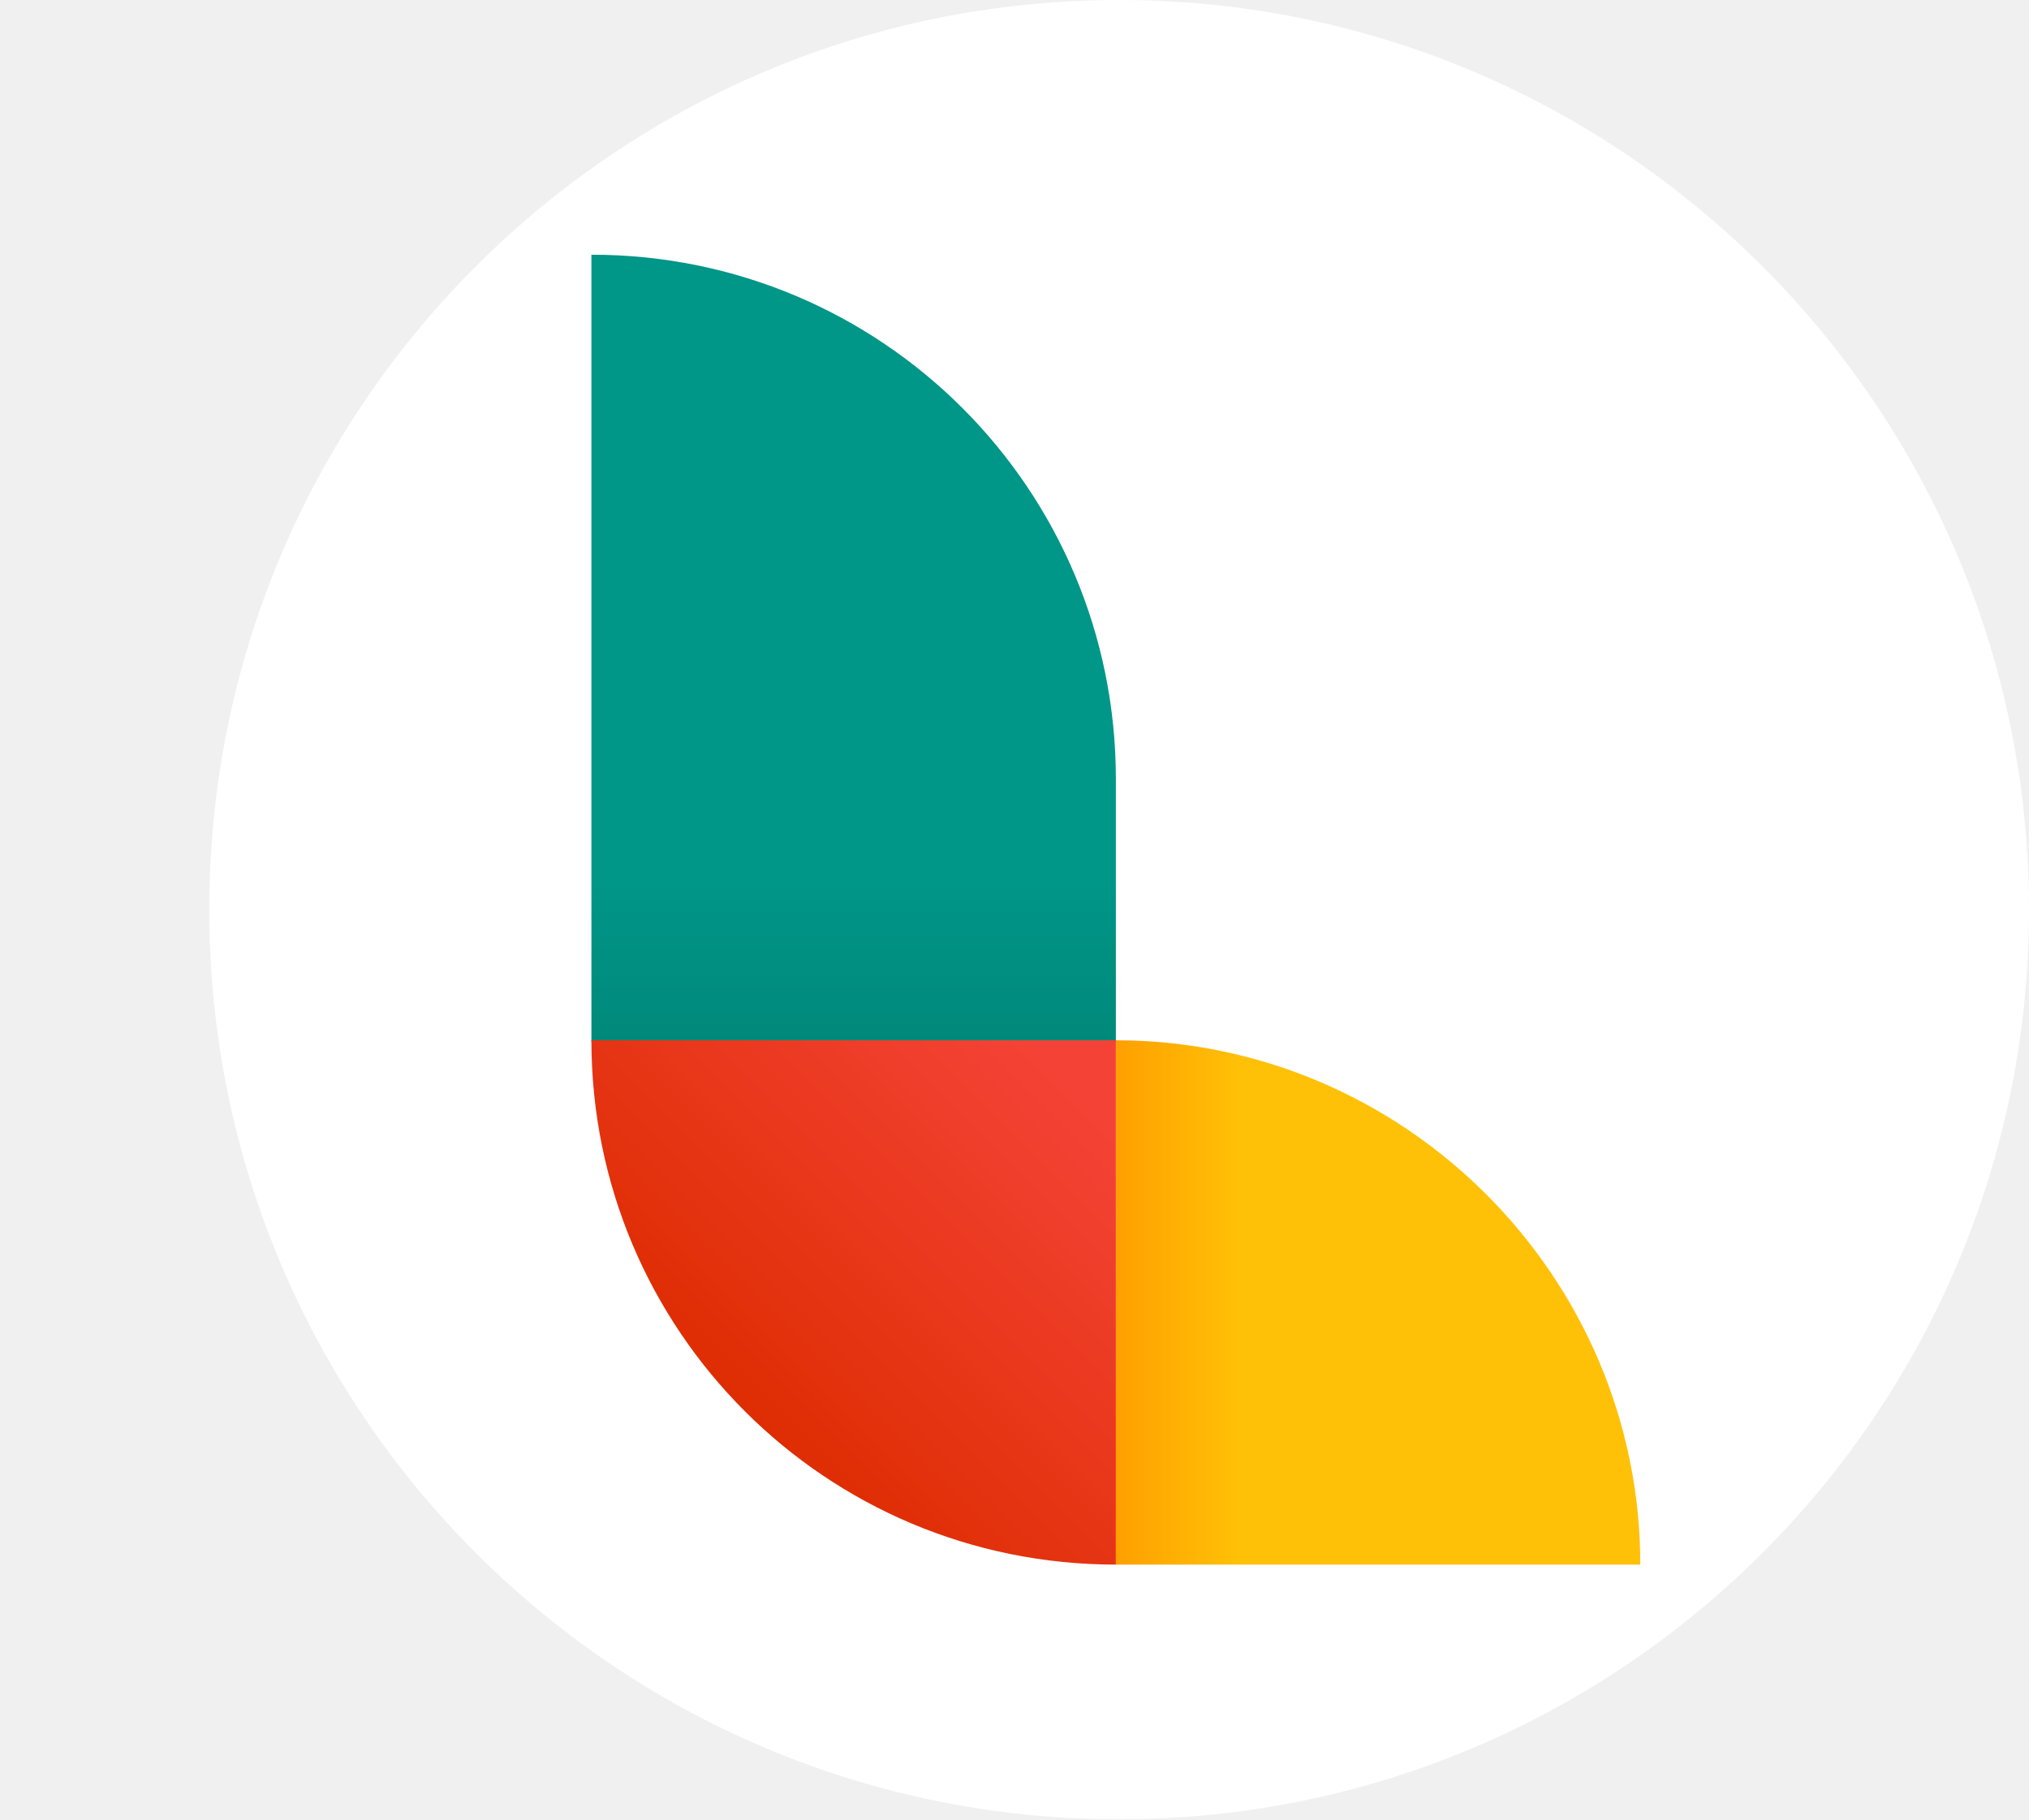
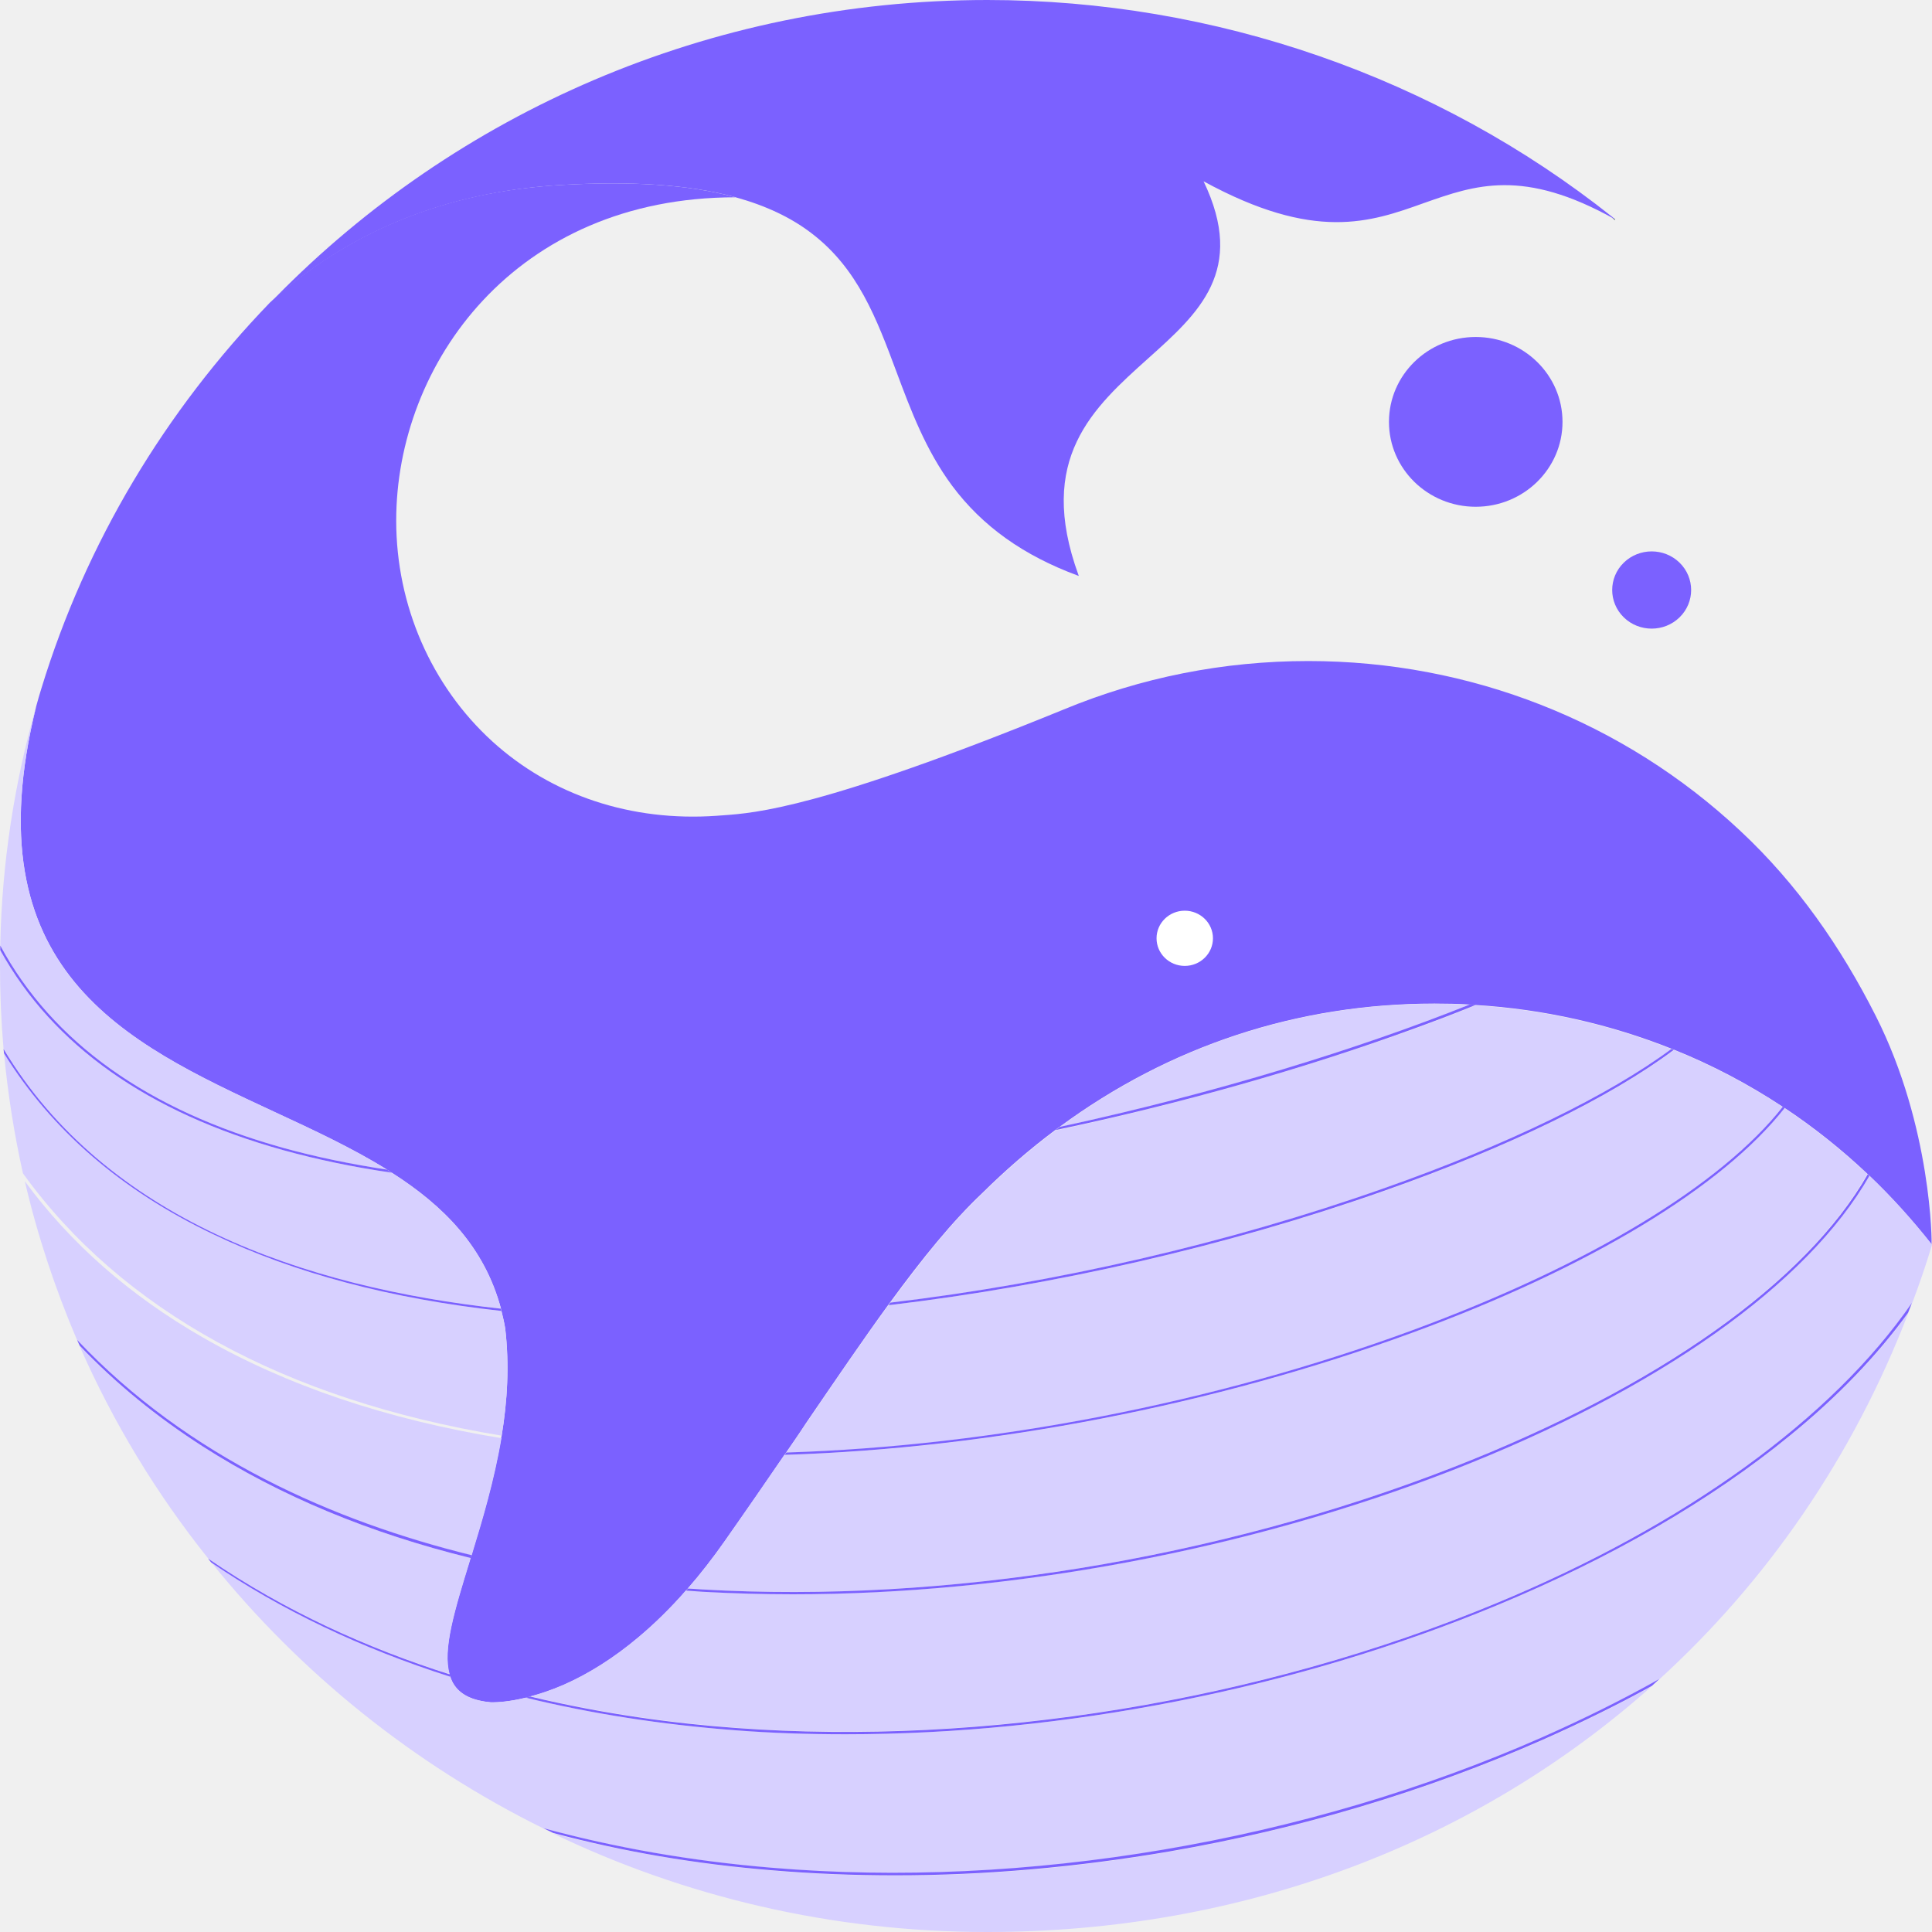
- <svg xmlns="http://www.w3.org/2000/svg" width="223" height="200" viewBox="0 0 223 200" fill="none">
-   <rect x="23" width="200" height="200" rx="100" fill="white" />
-   <path d="M122.641 85.641C122.641 53.75 96.891 28 65 28V114.56H122.641V85.641Z" fill="url(#paint0_linear_172_18)" />
-   <path d="M122.641 114.359V172H180.281C180.281 140.308 154.333 114.359 122.641 114.359Z" fill="url(#paint1_linear_172_18)" />
-   <path d="M65 114.359C65 146.25 90.75 172 122.641 172V114.359H65Z" fill="url(#paint2_linear_172_18)" />
-   <defs>
-     <linearGradient id="paint0_linear_172_18" x1="93.75" y1="114.711" x2="93.75" y2="96.878" gradientUnits="userSpaceOnUse">
-       <stop stop-color="#00897B" />
-       <stop offset="1" stop-color="#009688" />
-     </linearGradient>
-     <linearGradient id="paint1_linear_172_18" x1="122.824" y1="143.247" x2="136.476" y2="143.247" gradientUnits="userSpaceOnUse">
-       <stop stop-color="#FFA000" />
-       <stop offset="1" stop-color="#FFC107" />
-     </linearGradient>
-     <linearGradient id="paint2_linear_172_18" x1="79.865" y1="157.131" x2="117.566" y2="119.43" gradientUnits="userSpaceOnUse">
-       <stop stop-color="#DD2C00" />
-       <stop offset="1" stop-color="#F44336" />
-     </linearGradient>
-   </defs>
+ <svg xmlns="http://www.w3.org/2000/svg" width="40" height="40" viewBox="0 0 40 40" fill="none">
+   <path d="M38.835 21.032C38.115 19.61 37.21 18.302 36.03 17.201C33.612 14.936 30.435 13.686 27.087 13.686C25.33 13.686 23.622 14.026 22.016 14.692C16.994 16.741 15.629 16.832 14.973 16.88C14.924 16.885 14.88 16.885 14.836 16.89C13.069 17.014 11.424 16.468 10.195 15.352C8.928 14.198 8.203 12.532 8.203 10.779C8.203 7.532 10.665 4.085 15.227 4.085C15.217 4.08 15.203 4.08 15.193 4.075C14.248 3.821 13.064 3.745 11.591 3.831C9.226 3.97 7.21 4.789 5.59 6.263C3.426 8.505 1.781 11.229 0.856 14.256C0.817 14.38 0.783 14.5 0.749 14.625C-0.602 20.093 2.579 21.578 5.658 23.01C6.485 23.393 7.298 23.771 8.012 24.216C8.047 24.235 8.081 24.259 8.11 24.279C9.187 24.963 10.029 25.816 10.372 27.094C10.377 27.109 10.382 27.128 10.382 27.142C10.411 27.262 10.44 27.382 10.46 27.506C10.548 28.263 10.504 29.01 10.386 29.723C10.382 29.738 10.382 29.757 10.377 29.771C10.23 30.643 9.985 31.466 9.76 32.199C9.755 32.218 9.75 32.237 9.74 32.257C9.735 32.281 9.726 32.3 9.721 32.324C9.412 33.329 9.158 34.153 9.305 34.665C9.31 34.68 9.314 34.699 9.319 34.713C9.344 34.78 9.373 34.843 9.407 34.895C9.549 35.096 9.794 35.211 10.161 35.245C10.161 35.245 10.176 35.245 10.205 35.245C10.298 35.245 10.543 35.235 10.886 35.149C10.915 35.139 10.949 35.135 10.979 35.125C11.179 35.072 11.409 34.996 11.664 34.886C12.188 34.656 12.711 34.325 13.211 33.904C13.548 33.621 13.881 33.296 14.199 32.932C14.214 32.917 14.224 32.903 14.239 32.889C14.498 32.592 14.752 32.266 14.997 31.917C15.443 31.285 15.859 30.681 16.241 30.121C16.25 30.106 16.265 30.087 16.275 30.073C16.417 29.867 16.554 29.671 16.681 29.474C17.312 28.55 17.87 27.731 18.389 27.018C18.404 26.999 18.414 26.984 18.428 26.965C19.104 26.041 19.711 25.294 20.333 24.705C20.817 24.226 21.321 23.79 21.845 23.398C21.874 23.373 21.909 23.35 21.938 23.33C24.214 21.654 26.862 20.778 29.701 20.778C29.946 20.778 30.186 20.783 30.425 20.797C30.465 20.797 30.504 20.802 30.548 20.807C31.962 20.893 33.328 21.204 34.606 21.712C34.62 21.717 34.64 21.726 34.655 21.731C35.443 22.047 36.197 22.445 36.901 22.909C36.916 22.919 36.926 22.928 36.941 22.933C37.547 23.335 38.125 23.795 38.658 24.298C38.668 24.307 38.683 24.322 38.693 24.331C39.158 24.772 39.589 25.251 39.99 25.763C40 25.768 40 23.335 38.835 21.032Z" fill="#7B61FF" />
+   <path d="M21.85 23.407C21.326 23.8 20.822 24.235 20.338 24.714C19.716 25.299 19.109 26.05 18.434 26.975C21.845 26.568 25.399 25.754 28.634 24.614C31.233 23.699 33.304 22.684 34.606 21.721C33.328 21.214 31.963 20.903 30.548 20.816C30.147 20.979 29.726 21.142 29.276 21.305C26.994 22.128 24.425 22.856 21.85 23.407Z" fill="#D7D0FF" />
+   <path d="M9.765 32.204C9.99 31.471 10.235 30.648 10.382 29.776C8.008 29.388 5.938 28.689 4.195 27.688C2.687 26.822 1.459 25.744 0.514 24.456C0.778 25.591 1.146 26.692 1.596 27.746C3.896 30.183 6.921 31.5 9.765 32.204Z" fill="#D7D0FF" />
+   <path d="M29.706 20.783C26.867 20.783 24.219 21.659 21.943 23.335C25.184 22.636 28.174 21.707 30.431 20.802C30.191 20.792 29.951 20.783 29.706 20.783Z" fill="#D7D0FF" />
+   <path d="M10.372 27.094C10.029 25.816 9.183 24.968 8.111 24.279C7.313 24.164 6.564 24.006 5.869 23.814C3.064 23.034 1.096 21.645 0.005 19.672C0.005 19.782 0 19.887 0 19.997C0 20.577 0.024 21.147 0.073 21.712C2.188 25.236 6.29 26.649 10.372 27.094Z" fill="#D7D0FF" />
+   <path d="M5.883 23.771C6.544 23.953 7.254 24.106 8.013 24.216C7.298 23.771 6.486 23.393 5.658 23.009C2.58 21.578 -0.602 20.098 0.749 14.624C0.299 16.205 0.039 17.862 0.005 19.576C1.087 21.578 3.054 22.986 5.883 23.771Z" fill="#D7D0FF" />
+   <path d="M10.387 29.724C10.504 29.01 10.549 28.263 10.46 27.507C10.441 27.382 10.411 27.262 10.382 27.143C8.086 26.889 6.084 26.357 4.41 25.553C2.506 24.638 1.062 23.384 0.083 21.803C0.162 22.651 0.294 23.479 0.475 24.293C2.516 27.123 5.889 28.982 10.387 29.724Z" fill="#D7D0FF" />
+   <path d="M24.204 38.339C22.3 38.669 20.401 38.832 18.541 38.832C17.675 38.832 16.813 38.798 15.967 38.726C14.395 38.592 12.883 38.334 11.449 37.96C14.165 39.267 17.215 40 20.44 40C25.761 40 30.568 38.142 34.195 34.915C33.48 35.307 32.726 35.681 31.933 36.03C29.52 37.089 26.921 37.869 24.204 38.339Z" fill="#D7D0FF" />
+   <path d="M29.236 27.593C25.139 29.096 20.514 29.992 16.241 30.121C15.859 30.677 15.443 31.28 14.998 31.917C14.753 32.267 14.498 32.592 14.239 32.889C14.342 32.894 14.444 32.903 14.542 32.908C19.55 33.2 25.203 32.281 30.054 30.389C34.322 28.728 37.386 26.544 38.659 24.308C38.12 23.8 37.548 23.345 36.941 22.943C35.668 24.566 32.927 26.238 29.236 27.593Z" fill="#D7D0FF" />
+   <path d="M38.703 24.341C37.42 26.587 34.347 28.77 30.078 30.432C25.815 32.094 20.935 33.004 16.412 33.004C15.781 33.004 15.159 32.984 14.547 32.951C14.435 32.946 14.317 32.937 14.205 32.927C13.886 33.291 13.554 33.617 13.216 33.899C12.712 34.321 12.193 34.651 11.669 34.881C11.415 34.991 11.185 35.068 10.984 35.12C12.526 35.489 13.989 35.676 15.242 35.771C20.377 36.15 26.114 35.211 30.979 33.19C34.914 31.557 37.944 29.355 39.594 26.97C39.741 26.577 39.878 26.18 40 25.773V25.768C39.599 25.26 39.163 24.781 38.703 24.341Z" fill="#D7D0FF" />
+   <path d="M18.394 27.023C17.875 27.736 17.317 28.55 16.686 29.479C16.554 29.671 16.417 29.872 16.28 30.078C20.538 29.944 25.139 29.053 29.221 27.554C32.902 26.199 35.639 24.537 36.906 22.919C36.197 22.454 35.448 22.057 34.66 21.741C33.353 22.713 31.267 23.738 28.654 24.662C25.399 25.802 21.826 26.616 18.394 27.023Z" fill="#D7D0FF" />
+   <path d="M9.726 32.324C9.731 32.3 9.74 32.281 9.745 32.257C7.655 31.744 5.8 30.974 4.2 29.949C3.245 29.336 2.393 28.641 1.645 27.861C2.34 29.446 3.235 30.921 4.307 32.262C5.898 33.358 7.621 34.124 9.31 34.661C9.163 34.148 9.417 33.33 9.726 32.324Z" fill="#D7D0FF" />
+   <path d="M31.914 35.982C32.77 35.604 33.583 35.202 34.352 34.771C36.588 32.731 38.365 30.164 39.511 27.181C38.879 28.057 38.067 28.905 37.068 29.719C35.423 31.064 33.382 32.247 30.994 33.238C26.828 34.967 22.031 35.906 17.514 35.906C16.745 35.906 15.982 35.877 15.237 35.824C13.72 35.714 12.266 35.484 10.891 35.149C10.543 35.23 10.303 35.245 10.21 35.245C10.181 35.245 10.166 35.245 10.166 35.245C9.799 35.211 9.555 35.101 9.413 34.895C9.374 34.843 9.344 34.78 9.325 34.713C7.484 34.129 5.82 33.334 4.376 32.348C6.221 34.642 8.566 36.528 11.248 37.855C12.726 38.257 14.307 38.535 15.972 38.673C21.214 39.119 27.024 38.137 31.914 35.982Z" fill="#D7D0FF" />
+   <path d="M33.431 4.535C33.412 4.526 33.397 4.516 33.377 4.506C33.392 4.521 33.407 4.53 33.422 4.545L33.431 4.535Z" fill="#17343E" />
+   <path d="M15.198 4.075C15.208 4.08 15.223 4.08 15.232 4.085C15.854 4.257 16.373 4.501 16.799 4.827C17.763 5.56 18.15 6.599 18.561 7.7C18.86 8.5 19.168 9.324 19.716 10.061C20.338 10.894 21.189 11.502 22.32 11.919L22.335 11.924L22.33 11.909C21.449 9.496 22.633 8.442 23.774 7.418C24.817 6.484 25.805 5.603 24.919 3.754C27.22 5.009 28.37 4.602 29.481 4.204C30.538 3.831 31.537 3.477 33.436 4.54C33.431 4.535 33.431 4.535 33.426 4.53C33.412 4.516 33.397 4.506 33.382 4.492C29.745 1.599 25.154 0 20.441 0C14.665 0 9.437 2.356 5.717 6.144C5.678 6.187 5.634 6.225 5.595 6.268C7.215 4.793 9.232 3.975 11.596 3.831C13.069 3.745 14.254 3.821 15.198 4.075Z" fill="#7B61FF" />
+   <path d="M33.432 4.535C33.432 4.54 33.437 4.54 33.442 4.545C33.442 4.54 33.437 4.535 33.432 4.535Z" fill="#17343E" />
+   <path d="M33.436 4.555L33.441 4.545C33.436 4.545 33.436 4.54 33.431 4.54L33.426 4.55C33.426 4.545 33.431 4.55 33.436 4.555Z" fill="#17343E" />
+   <path d="M24.529 19.998C24.851 19.998 25.113 19.742 25.113 19.426C25.113 19.111 24.851 18.855 24.529 18.855C24.206 18.855 23.945 19.111 23.945 19.426C23.945 19.742 24.206 19.998 24.529 19.998Z" fill="white" />
+   <path d="M5.869 23.814C6.564 24.006 7.313 24.164 8.111 24.279C8.076 24.259 8.042 24.236 8.013 24.216C7.259 24.102 6.544 23.953 5.883 23.771C3.054 22.986 1.087 21.578 0.005 19.576C0.005 19.61 0.005 19.643 0.005 19.672C1.096 21.645 3.064 23.034 5.869 23.814Z" fill="#7B61FF" />
+   <path d="M29.28 21.295C29.726 21.133 30.152 20.97 30.553 20.807C30.514 20.802 30.475 20.802 30.431 20.797C28.169 21.702 25.183 22.631 21.943 23.331C21.914 23.355 21.88 23.374 21.85 23.398C24.425 22.857 26.994 22.129 29.28 21.295Z" fill="#7B61FF" />
+   <path d="M18.434 26.97C18.419 26.989 18.409 27.003 18.395 27.023C21.826 26.616 25.399 25.802 28.649 24.657C31.263 23.738 33.348 22.713 34.655 21.736C34.64 21.731 34.621 21.722 34.606 21.717C33.304 22.679 31.233 23.695 28.634 24.609C25.399 25.749 21.85 26.563 18.434 26.97Z" fill="#7B61FF" />
+   <path d="M4.41 25.552C6.084 26.357 8.086 26.889 10.382 27.142C10.377 27.128 10.372 27.109 10.372 27.095C6.29 26.649 2.188 25.236 0.073 21.717C0.078 21.745 0.078 21.779 0.083 21.808C1.062 23.388 2.506 24.643 4.41 25.552Z" fill="#7B61FF" />
+   <path d="M29.222 27.549C25.139 29.048 20.538 29.939 16.28 30.073C16.27 30.087 16.255 30.106 16.246 30.121C20.519 29.986 25.139 29.096 29.241 27.592C32.932 26.237 35.673 24.566 36.95 22.938C36.936 22.928 36.926 22.918 36.911 22.914C35.639 24.532 32.903 26.194 29.222 27.549Z" fill="#7B61FF" />
+ &lt;path d="M4.19463 27.6835C5.93716 28.6843 8.00765 29.3835 10.3816 29.7713C10.3865 29.757 10.3865 29.7378 10.3914 29.7234C5.88821 28.9812 2.51572 27.1232 0.474609 24.2979C0.484399 24.3505 0.499083 24.4032 0.508873 24.4559C1.45846 25.7393 2.68704 26.8215 4.19463 27.6835Z" fill="#7B61FF"/&gt;
+ <path d="M4.2 29.948C5.8 30.973 7.655 31.744 9.745 32.257C9.75 32.237 9.755 32.218 9.765 32.199C6.926 31.5 3.896 30.178 1.596 27.741C1.615 27.779 1.63 27.822 1.65 27.86C2.394 28.641 3.245 29.335 4.2 29.948Z" fill="#7B61FF" />
+   <path d="M30.059 30.389C25.208 32.28 19.555 33.2 14.547 32.908C14.444 32.903 14.347 32.893 14.244 32.889C14.229 32.903 14.219 32.917 14.205 32.932C14.317 32.941 14.435 32.946 14.547 32.956C15.159 32.989 15.781 33.008 16.412 33.008C20.93 33.008 25.815 32.098 30.078 30.437C34.346 28.77 37.416 26.591 38.703 24.346C38.693 24.336 38.678 24.322 38.669 24.312C37.391 26.548 34.327 28.727 30.059 30.389Z" fill="#7B61FF" />
+   <path d="M9.31 34.666C7.621 34.129 5.903 33.363 4.307 32.267C4.327 32.295 4.351 32.319 4.371 32.348C5.815 33.334 7.484 34.129 9.319 34.714C9.319 34.699 9.314 34.68 9.31 34.666Z" fill="#7B61FF" />
+   <path d="M30.974 33.195C26.108 35.216 20.372 36.154 15.237 35.776C13.984 35.685 12.521 35.494 10.979 35.125C10.944 35.135 10.915 35.139 10.886 35.149C12.261 35.484 13.715 35.709 15.232 35.824C15.981 35.882 16.74 35.906 17.508 35.906C22.026 35.906 26.823 34.967 30.988 33.238C33.377 32.247 35.418 31.064 37.063 29.718C38.062 28.904 38.874 28.052 39.505 27.18C39.53 27.113 39.559 27.046 39.584 26.975C37.939 29.355 34.914 31.562 30.974 33.195Z" fill="#7B61FF" />
+   <path d="M15.967 38.721C16.813 38.793 17.675 38.827 18.541 38.827C20.401 38.827 22.296 38.659 24.204 38.334C26.921 37.864 29.525 37.084 31.938 36.021C32.726 35.671 33.48 35.302 34.2 34.905C34.253 34.857 34.302 34.809 34.356 34.761C33.588 35.192 32.775 35.594 31.919 35.973C27.029 38.128 21.219 39.114 15.972 38.669C14.302 38.53 12.726 38.252 11.248 37.85C11.317 37.883 11.385 37.917 11.454 37.95C12.883 38.334 14.395 38.592 15.967 38.721Z" fill="#7B61FF" />
+   <path d="M30.553 10.492C31.545 10.492 32.35 9.705 32.35 8.735C32.35 7.764 31.545 6.977 30.553 6.977C29.561 6.977 28.757 7.764 28.757 8.735C28.757 9.705 29.561 10.492 30.553 10.492Z" fill="#7B61FF" />
+   <path d="M34.774 12.781C35.093 12.469 35.093 11.962 34.774 11.65C34.455 11.338 33.937 11.338 33.618 11.65C33.299 11.962 33.299 12.469 33.618 12.781C33.937 13.093 34.455 13.093 34.774 12.781Z" fill="#7B61FF" />
</svg>
